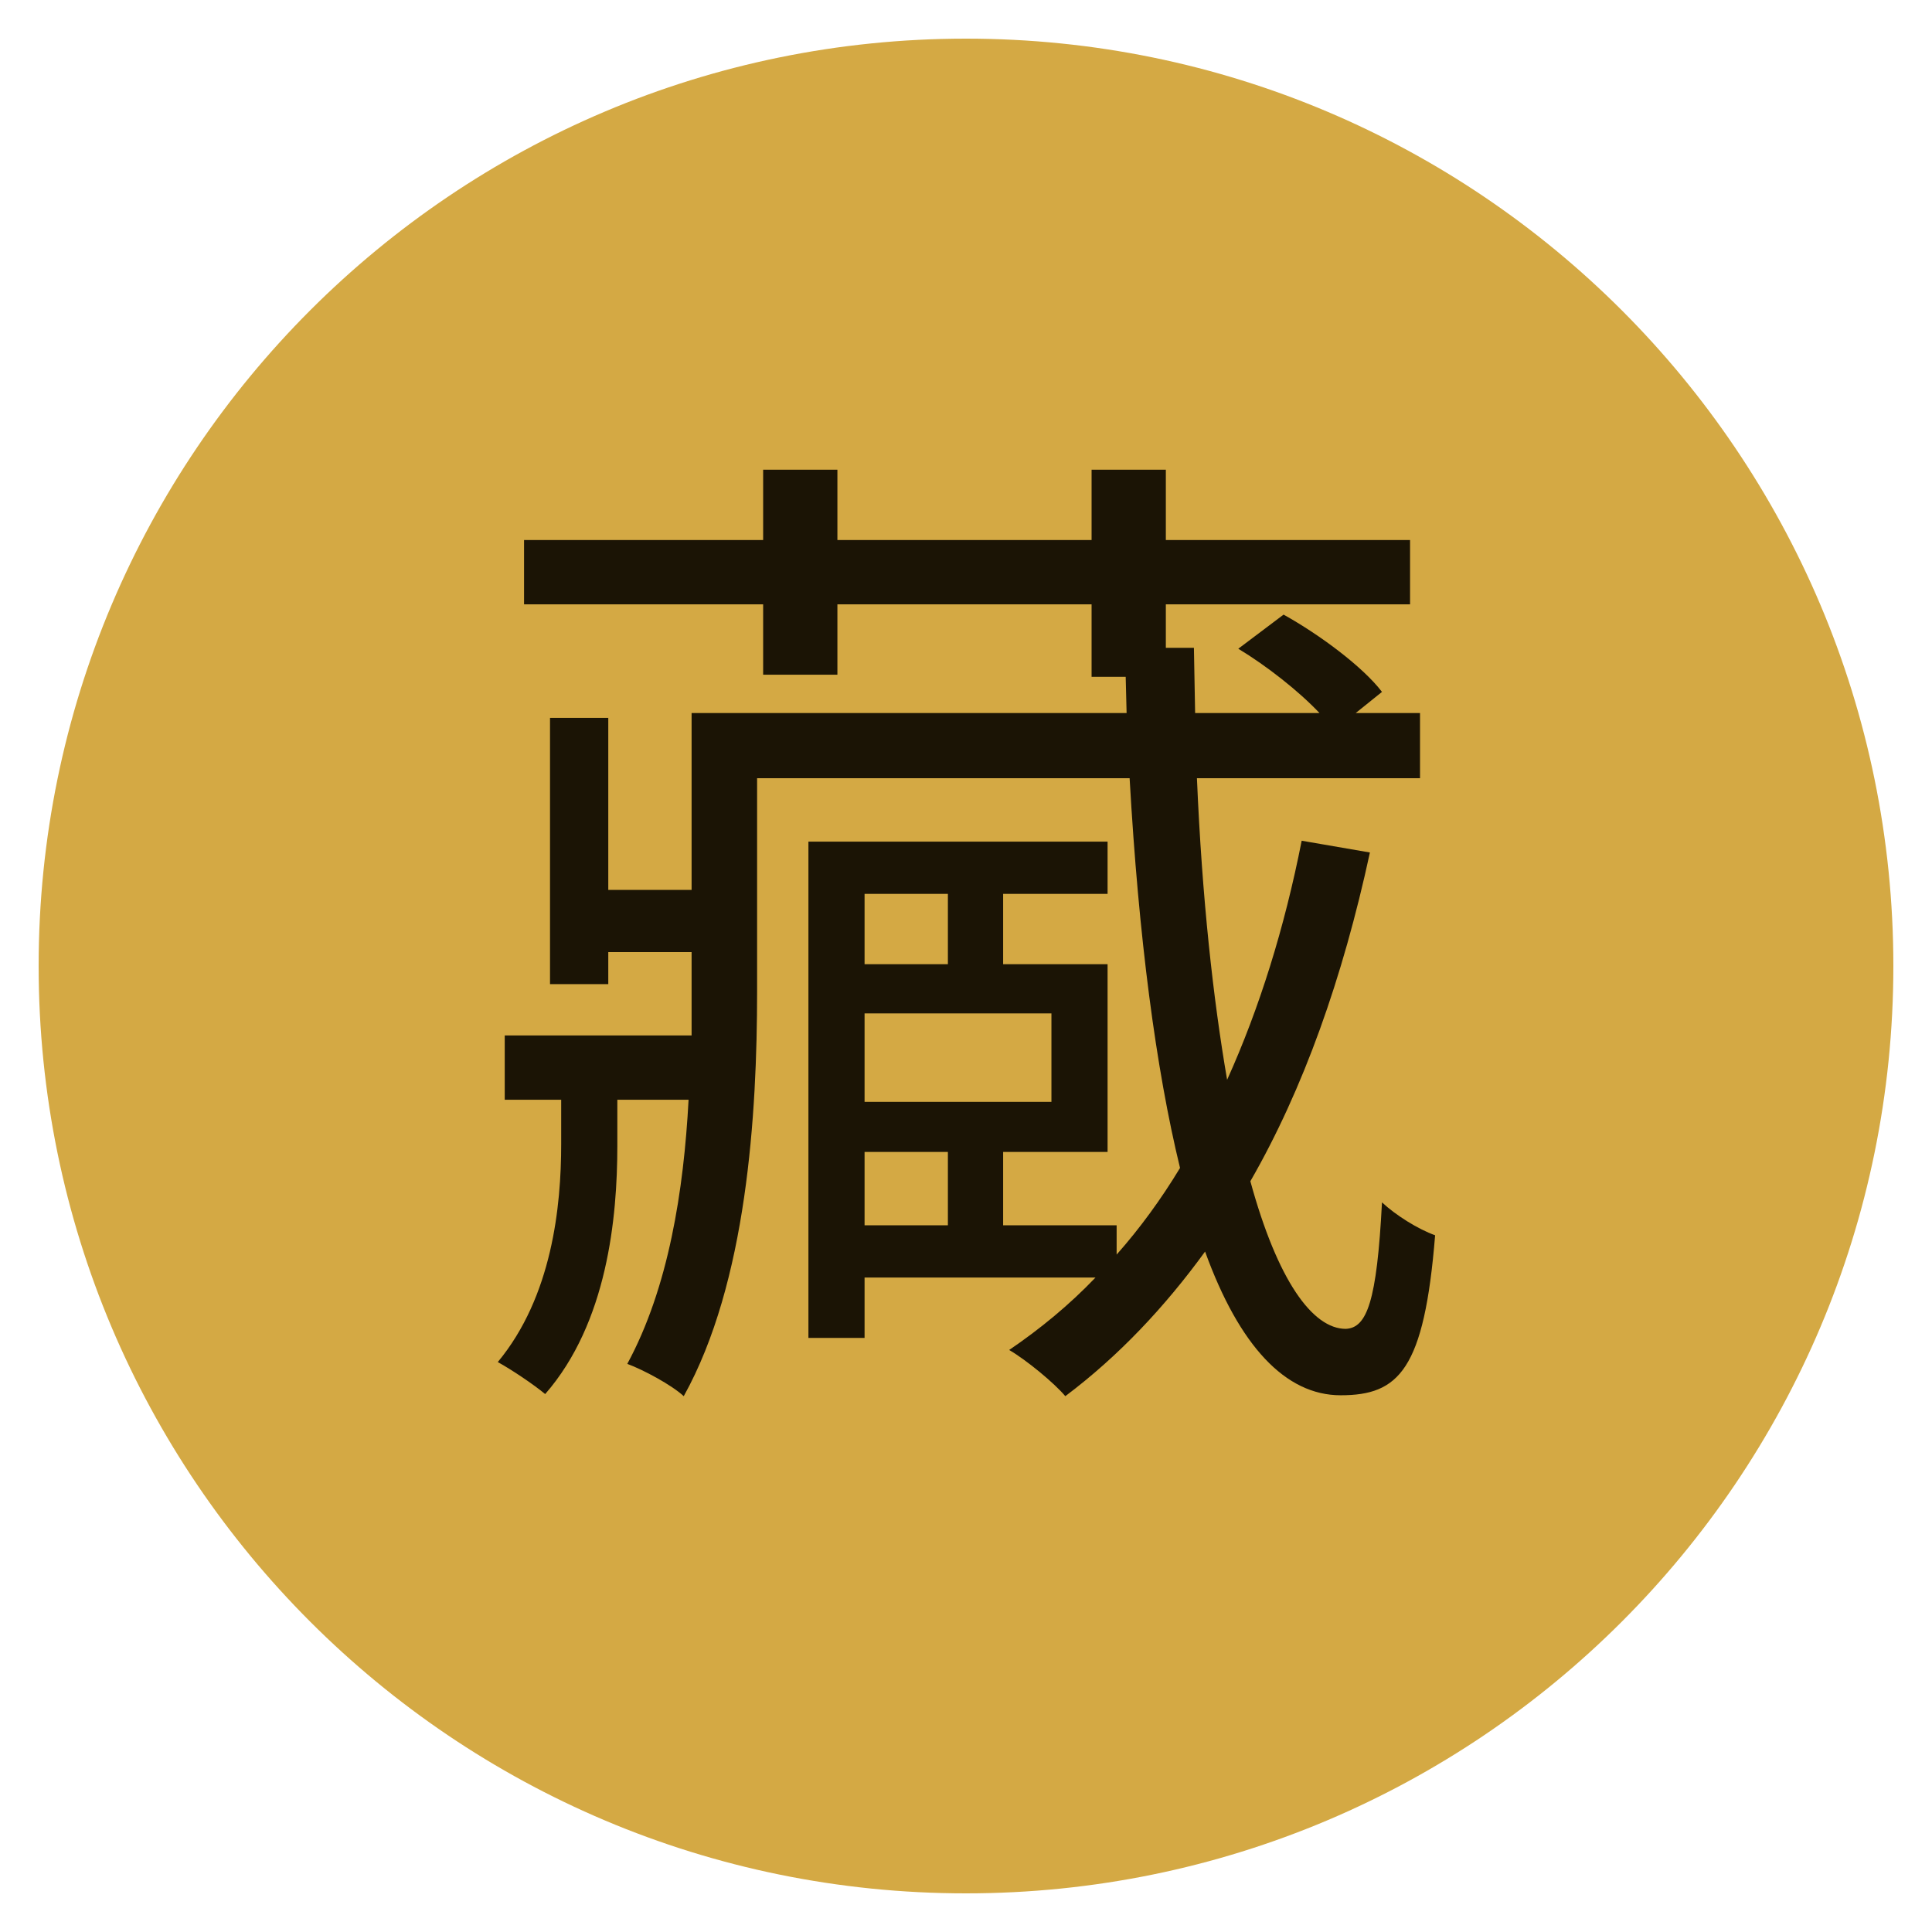
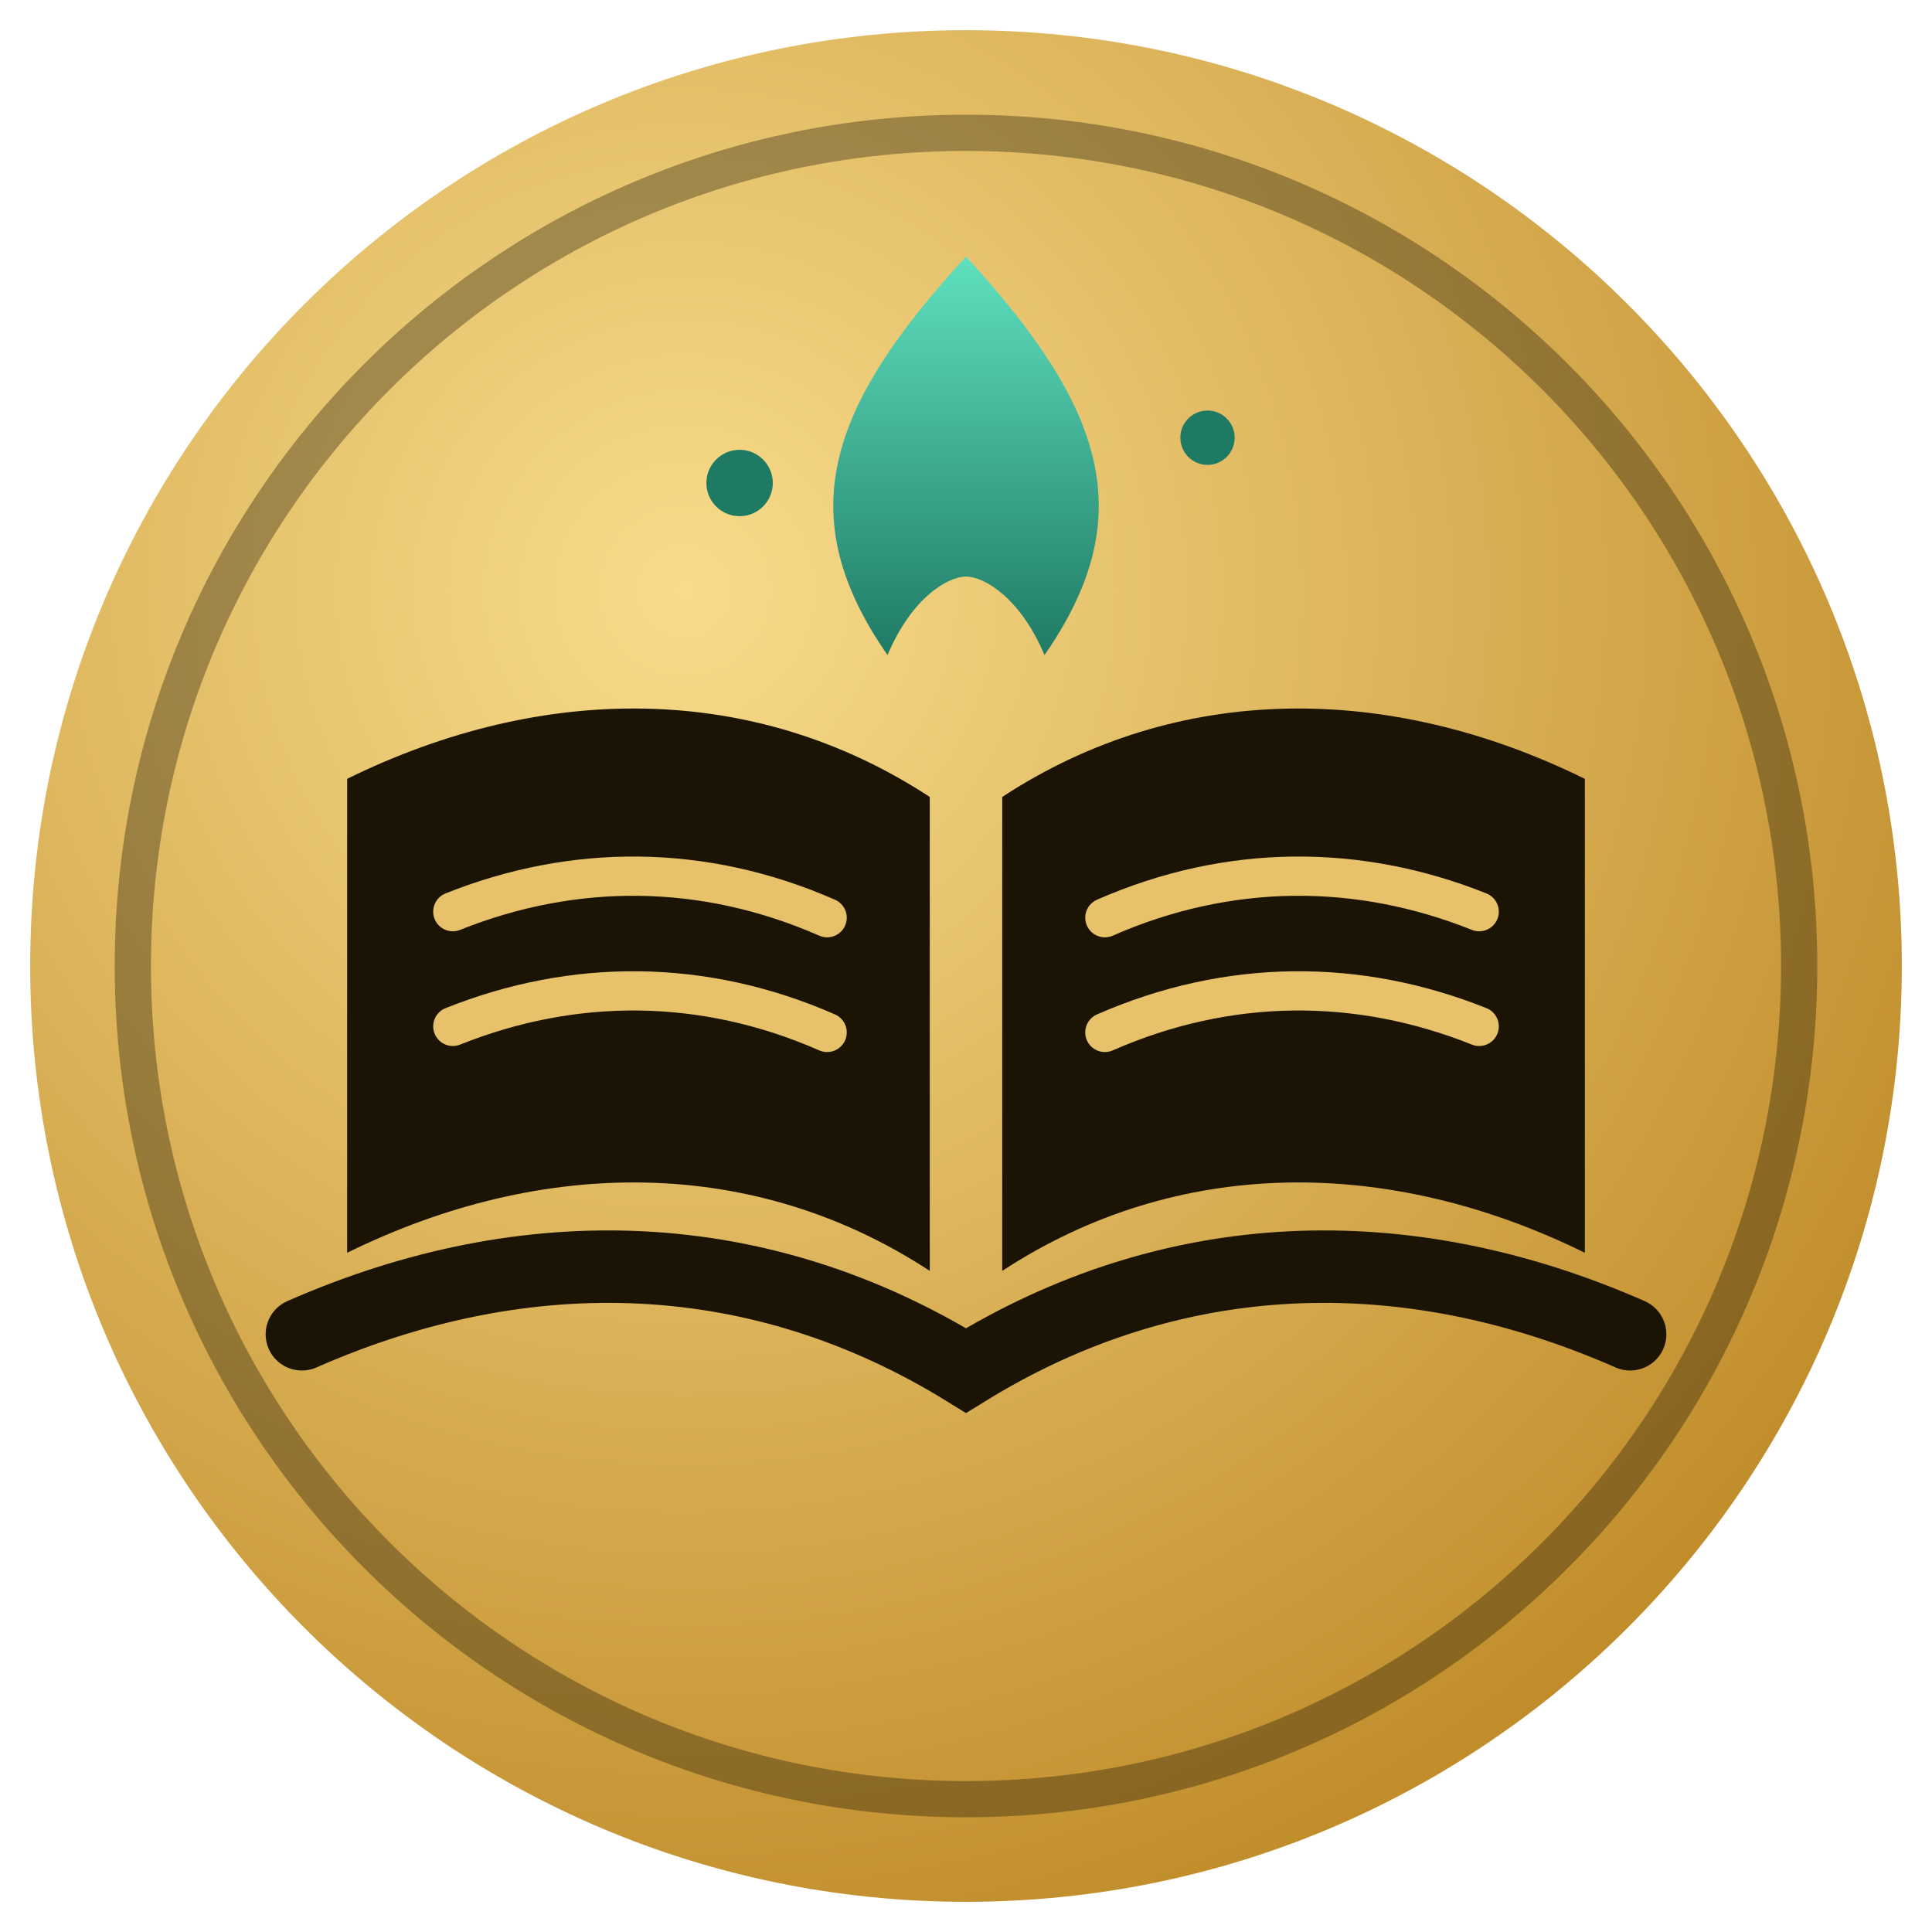
- <svg xmlns="http://www.w3.org/2000/svg" viewBox="0 0 100 100">
-   <circle cx="50" cy="50" r="48" fill="#d4a944" />
-   <text x="50" y="68" font-size="52" text-anchor="middle" fill="#1b1405" font-family="serif">藏</text>
+ <svg xmlns="http://www.w3.org/2000/svg" viewBox="0 0 64 64" role="img" aria-label="Tu Chân Bảo Điển">
+   <defs>
+     <radialGradient id="tcbd-nen" cx=".35" cy=".3" r=".85">
+       <stop offset="0" stop-color="#f8dc8c" />
+       <stop offset="1" stop-color="#b9821d" />
+     </radialGradient>
+     <linearGradient id="tcbd-linh" x1="0" y1="0" x2="0" y2="1">
+       <stop offset="0" stop-color="#5fe0bf" />
+       <stop offset="1" stop-color="#1f7a64" />
+     </linearGradient>
+   </defs>
+   <circle cx="32" cy="32" r="31" fill="url(#tcbd-nen)" />
+   <circle cx="32" cy="32" r="27.6" fill="none" stroke="#1b1405" stroke-opacity=".35" stroke-width="1.2" />
+   <path d="M32 8.5c4.6 5 5.8 8.6 2.6 13.2-.8-1.9-2-2.6-2.6-2.6s-1.8.7-2.6 2.6C26.2 17.1 27.4 13.5 32 8.5z" fill="url(#tcbd-linh)" />
+   <circle cx="24.5" cy="16" r="1.1" fill="#1f7a64" />
+   <circle cx="40" cy="14.5" r="0.9" fill="#1f7a64" />
+   <path d="M11.5 41.5c6.5-3.2 13.5-3.2 19.3.6V26.4c-5.8-3.8-12.8-3.8-19.3-.6z" fill="#1b1405" />
+   <path d="M52.5 41.5c-6.5-3.2-13.5-3.2-19.3.6V26.4c5.8-3.8 12.8-3.8 19.3-.6z" fill="#1b1405" />
+   <path d="M15 30.2c4-1.6 8.3-1.6 12.4.2M15 34c4-1.6 8.3-1.6 12.4.2M36.6 30.4c4.1-1.8 8.4-1.8 12.4-.2M36.6 34.2c4.1-1.8 8.4-1.8 12.4-.2" stroke="#e8c26a" stroke-width="1.3" fill="none" stroke-linecap="round" />
+   <path d="M10 44.2c7.5-3.3 15.2-3 22 1.2 6.8-4.2 14.5-4.5 22-1.2" stroke="#1b1405" stroke-width="2.4" fill="none" stroke-linecap="round" />
</svg>
